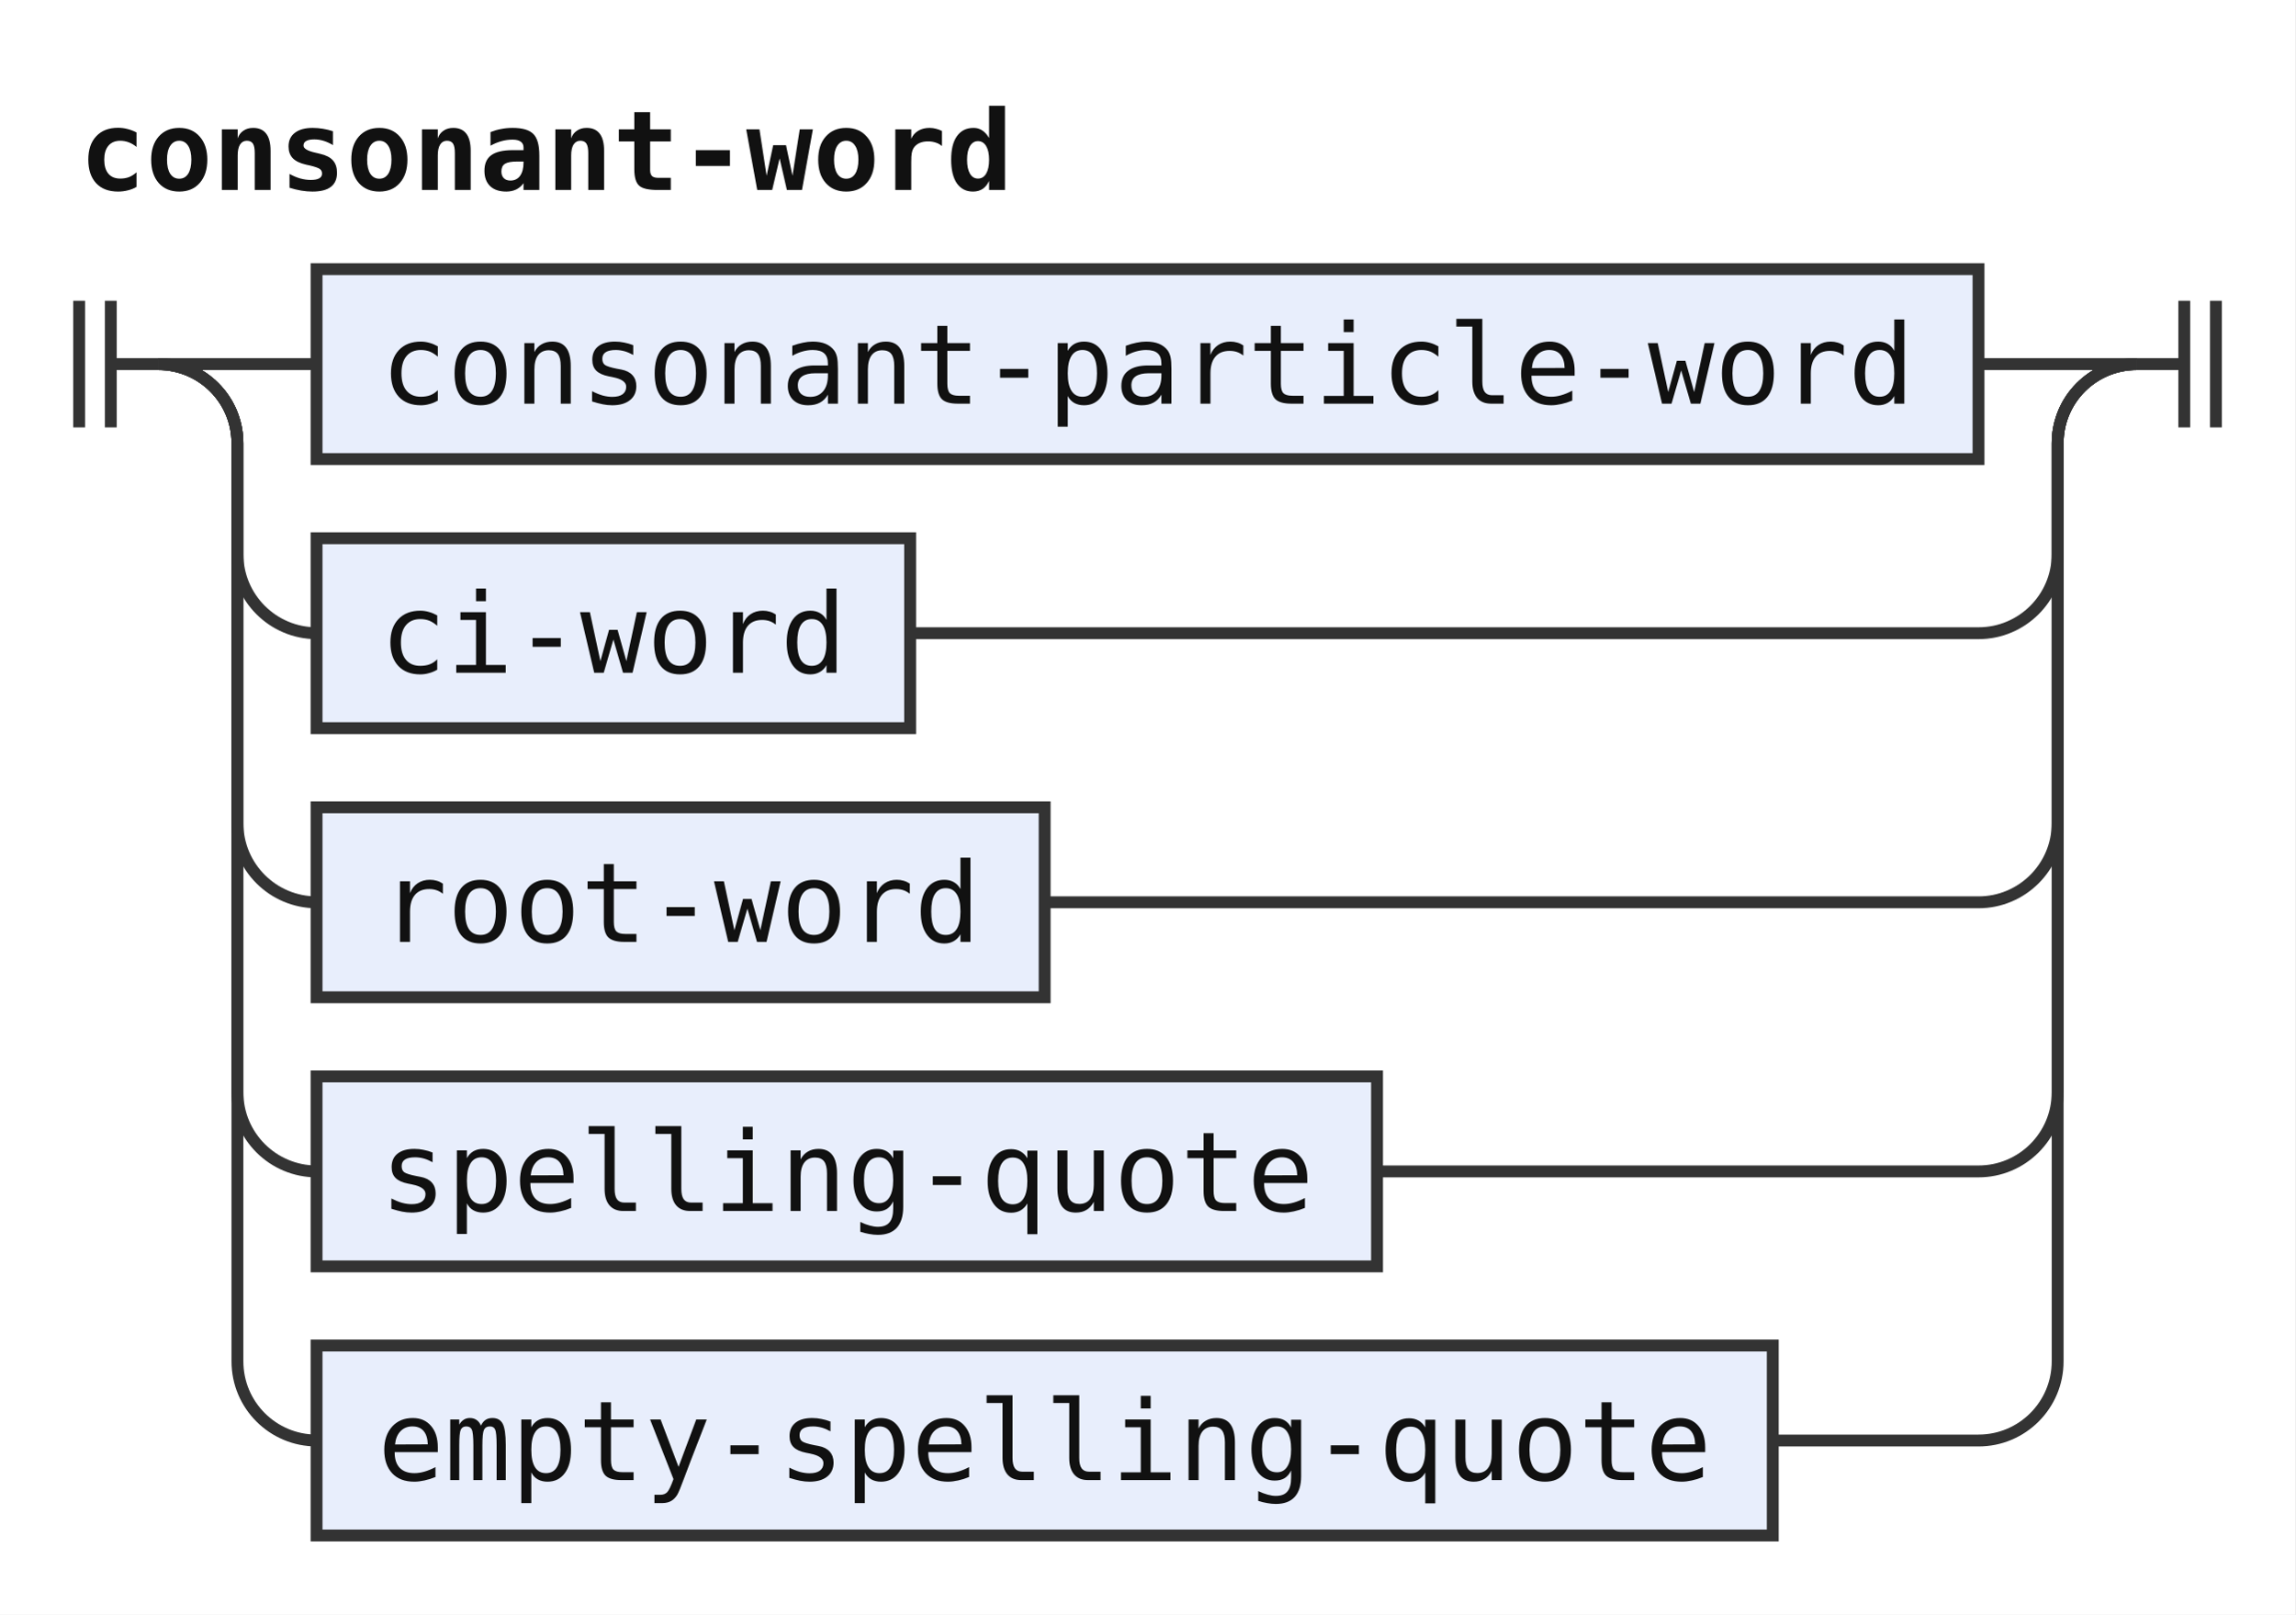
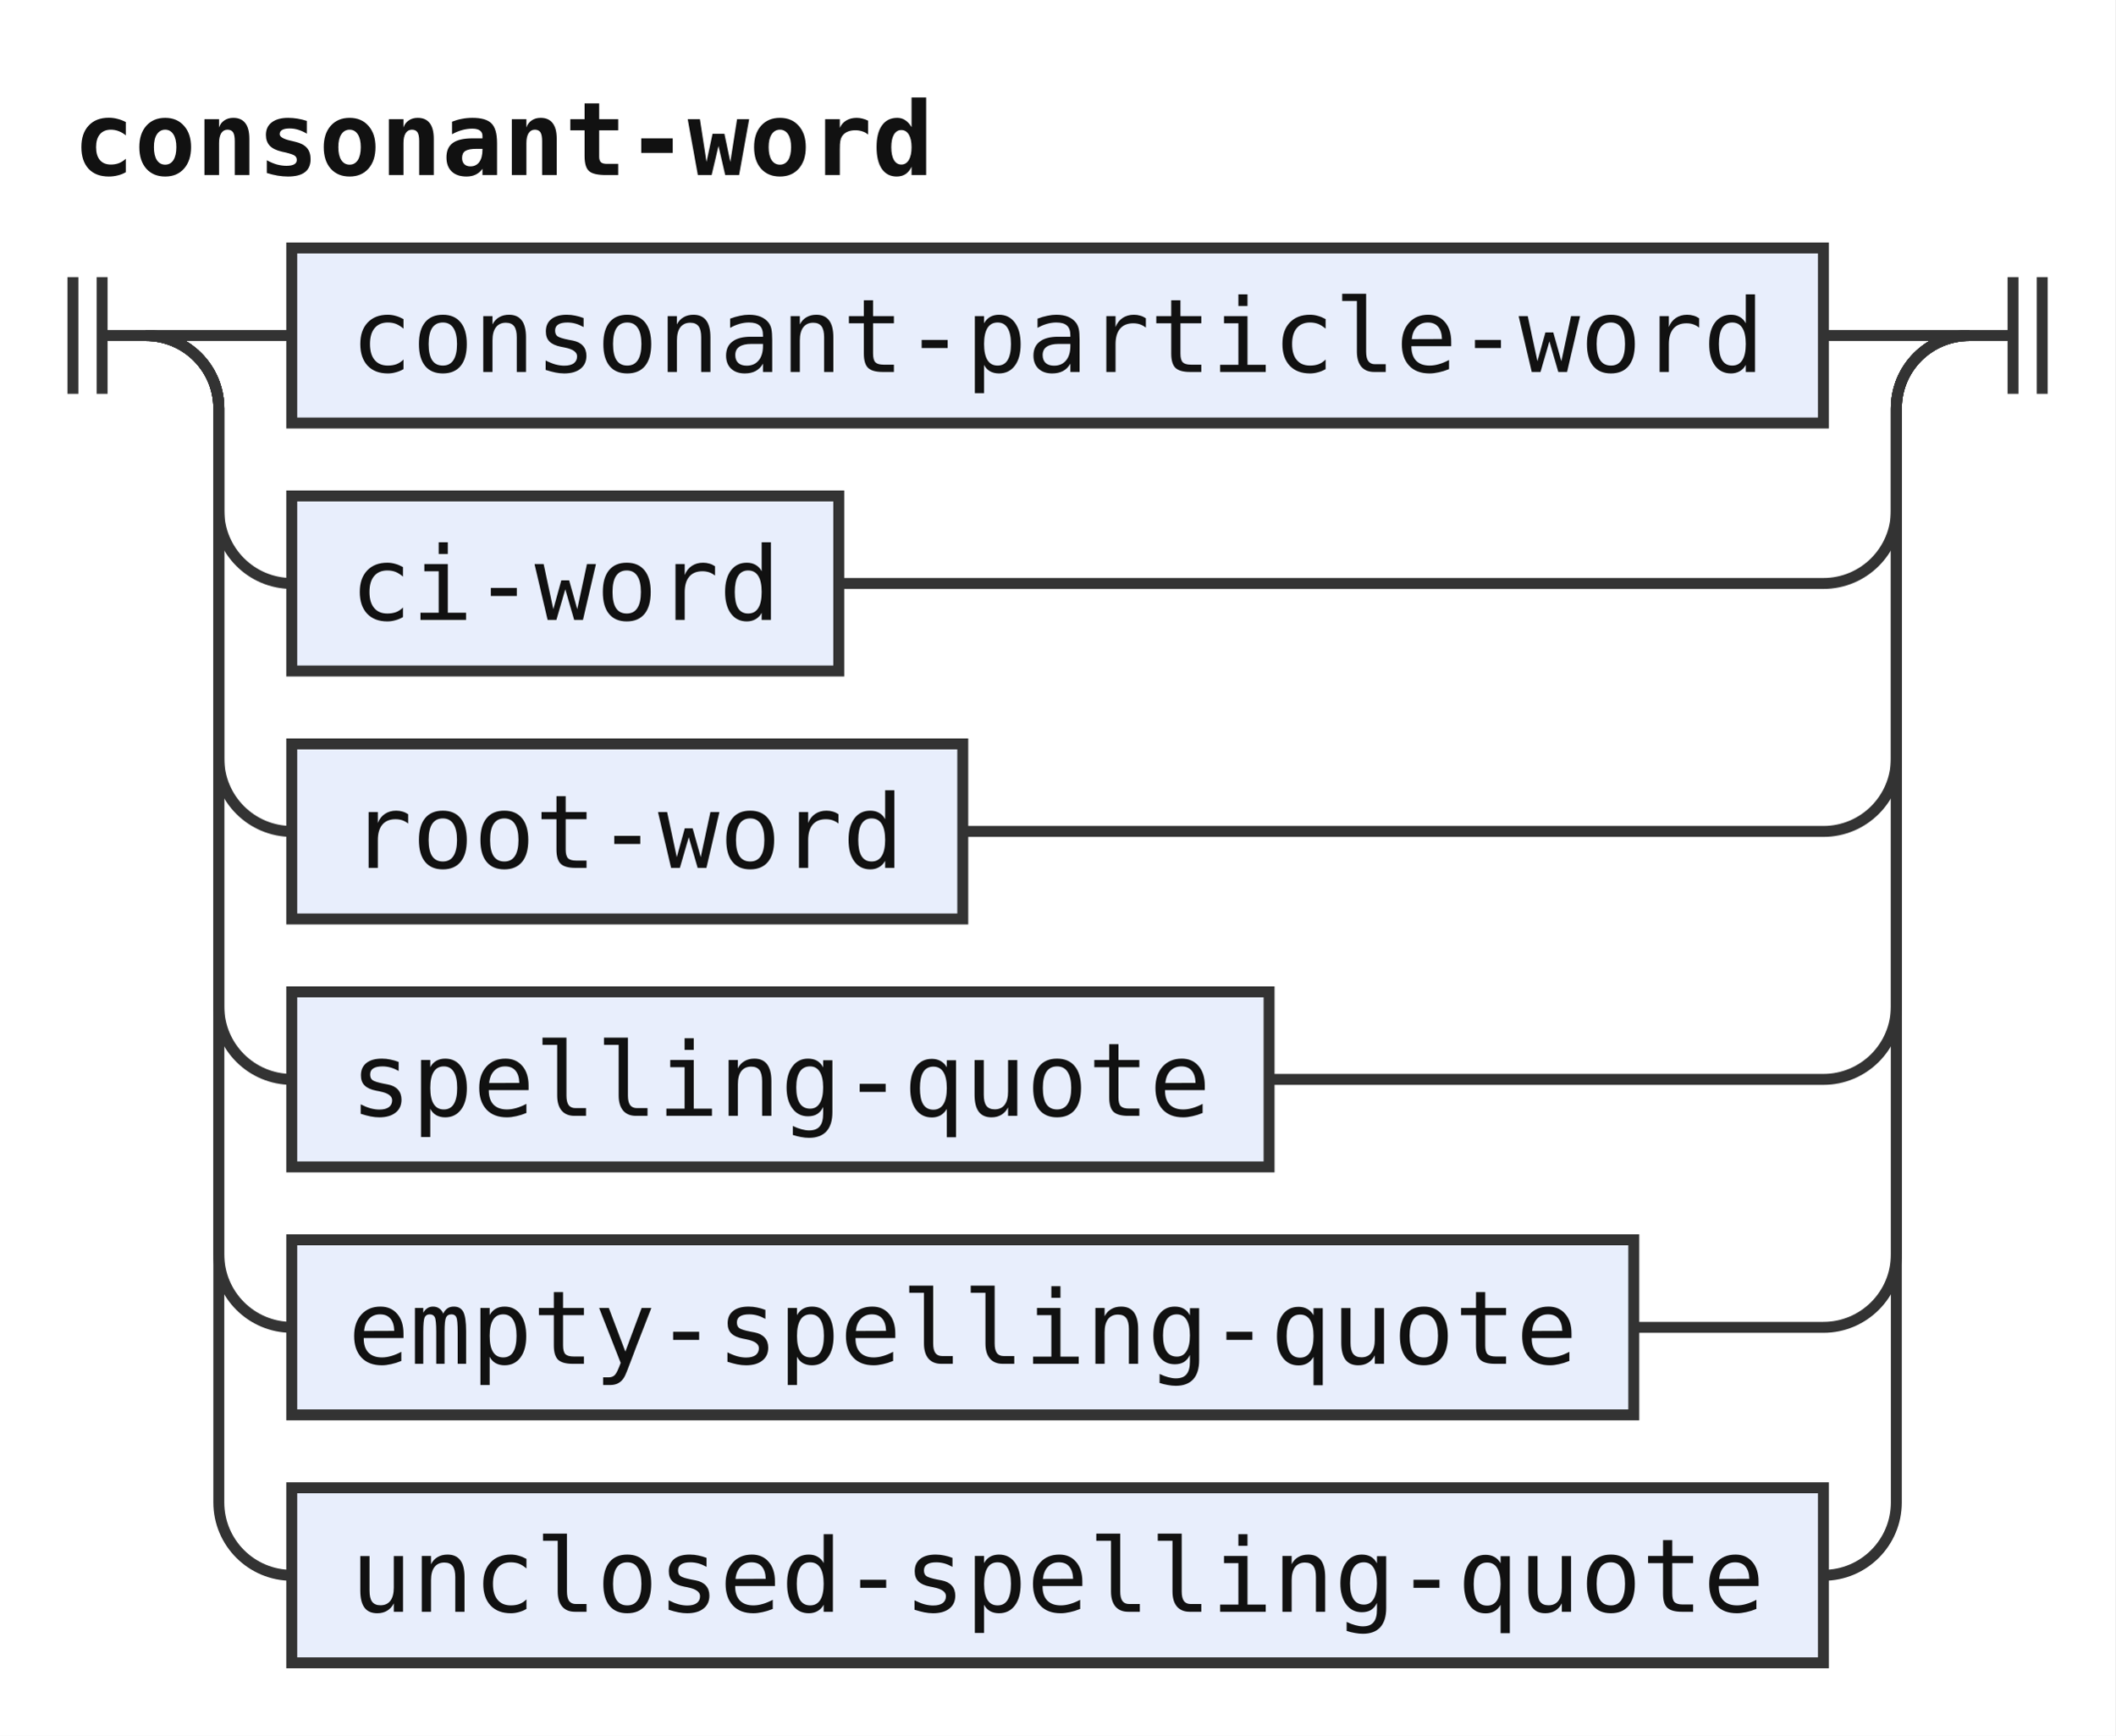
- <svg xmlns="http://www.w3.org/2000/svg" width="290" height="204" viewBox="0 0 290 204" role="img" aria-label="Railroad diagram of the rule consonant-word">
+ <svg xmlns="http://www.w3.org/2000/svg" width="290" height="238" viewBox="0 0 290 238" role="img" aria-label="Railroad diagram of the rule consonant-word">
  <style>path{fill:none;stroke:#333;stroke-width:1.5}.rule rect{fill:#e8eefc;stroke:#333;stroke-width:1.5}.terminal rect{fill:#fdf6d8;stroke:#333;stroke-width:1.5}text{font-family:ui-monospace,SFMono-Regular,Menlo,Consolas,"DejaVu Sans Mono","Liberation Mono",monospace;font-size:14px;fill:#111;text-anchor:middle}text.label{font-size:12px;font-style:italic;fill:#555;text-anchor:start}text.title{font-weight:bold;text-anchor:start}</style>
  <rect width="100%" height="100%" fill="#fff" />
  <text class="title" x="10" y="24" textLength="117.6" lengthAdjust="spacingAndGlyphs">consonant-word</text>
  <path d="M10 38v16m4 -16v16M14 46h6" />
  <path d="M20 46h20" />
  <g class="rule">
    <rect x="40" y="34" width="210" height="24" rx="0" />
    <text x="145" y="51" textLength="193.2" lengthAdjust="spacingAndGlyphs">consonant-particle-word</text>
  </g>
  <path d="M250 46H270" />
  <path d="M20 46a10 10 0 0 1 10 10V70a10 10 0 0 0 10 10" />
  <g class="rule">
    <rect x="40" y="68" width="75" height="24" rx="0" />
    <text x="77.5" y="85" textLength="58.8" lengthAdjust="spacingAndGlyphs">ci-word</text>
  </g>
  <path d="M115 80H250a10 10 0 0 0 10 -10V56a10 10 0 0 1 10 -10" />
  <path d="M20 46a10 10 0 0 1 10 10V104a10 10 0 0 0 10 10" />
  <g class="rule">
    <rect x="40" y="102" width="92" height="24" rx="0" />
    <text x="86" y="119" textLength="75.6" lengthAdjust="spacingAndGlyphs">root-word</text>
  </g>
  <path d="M132 114H250a10 10 0 0 0 10 -10V56a10 10 0 0 1 10 -10" />
  <path d="M20 46a10 10 0 0 1 10 10V138a10 10 0 0 0 10 10" />
  <g class="rule">
    <rect x="40" y="136" width="134" height="24" rx="0" />
    <text x="107" y="153" textLength="117.6" lengthAdjust="spacingAndGlyphs">spelling-quote</text>
  </g>
  <path d="M174 148H250a10 10 0 0 0 10 -10V56a10 10 0 0 1 10 -10" />
  <path d="M20 46a10 10 0 0 1 10 10V172a10 10 0 0 0 10 10" />
  <g class="rule">
    <rect x="40" y="170" width="184" height="24" rx="0" />
    <text x="132" y="187" textLength="168" lengthAdjust="spacingAndGlyphs">empty-spelling-quote</text>
  </g>
  <path d="M224 182H250a10 10 0 0 0 10 -10V56a10 10 0 0 1 10 -10" />
+   <path d="M20 46a10 10 0 0 1 10 10V206a10 10 0 0 0 10 10" />
+   <g class="rule">
+     <rect x="40" y="204" width="210" height="24" rx="0" />
+     <text x="145" y="221" textLength="193.2" lengthAdjust="spacingAndGlyphs">unclosed-spelling-quote</text>
+   </g>
+   <path d="M250 216H250a10 10 0 0 0 10 -10V56a10 10 0 0 1 10 -10" />
  <path d="M270 46h6m0 -8v16m4 -16v16" />
</svg>
